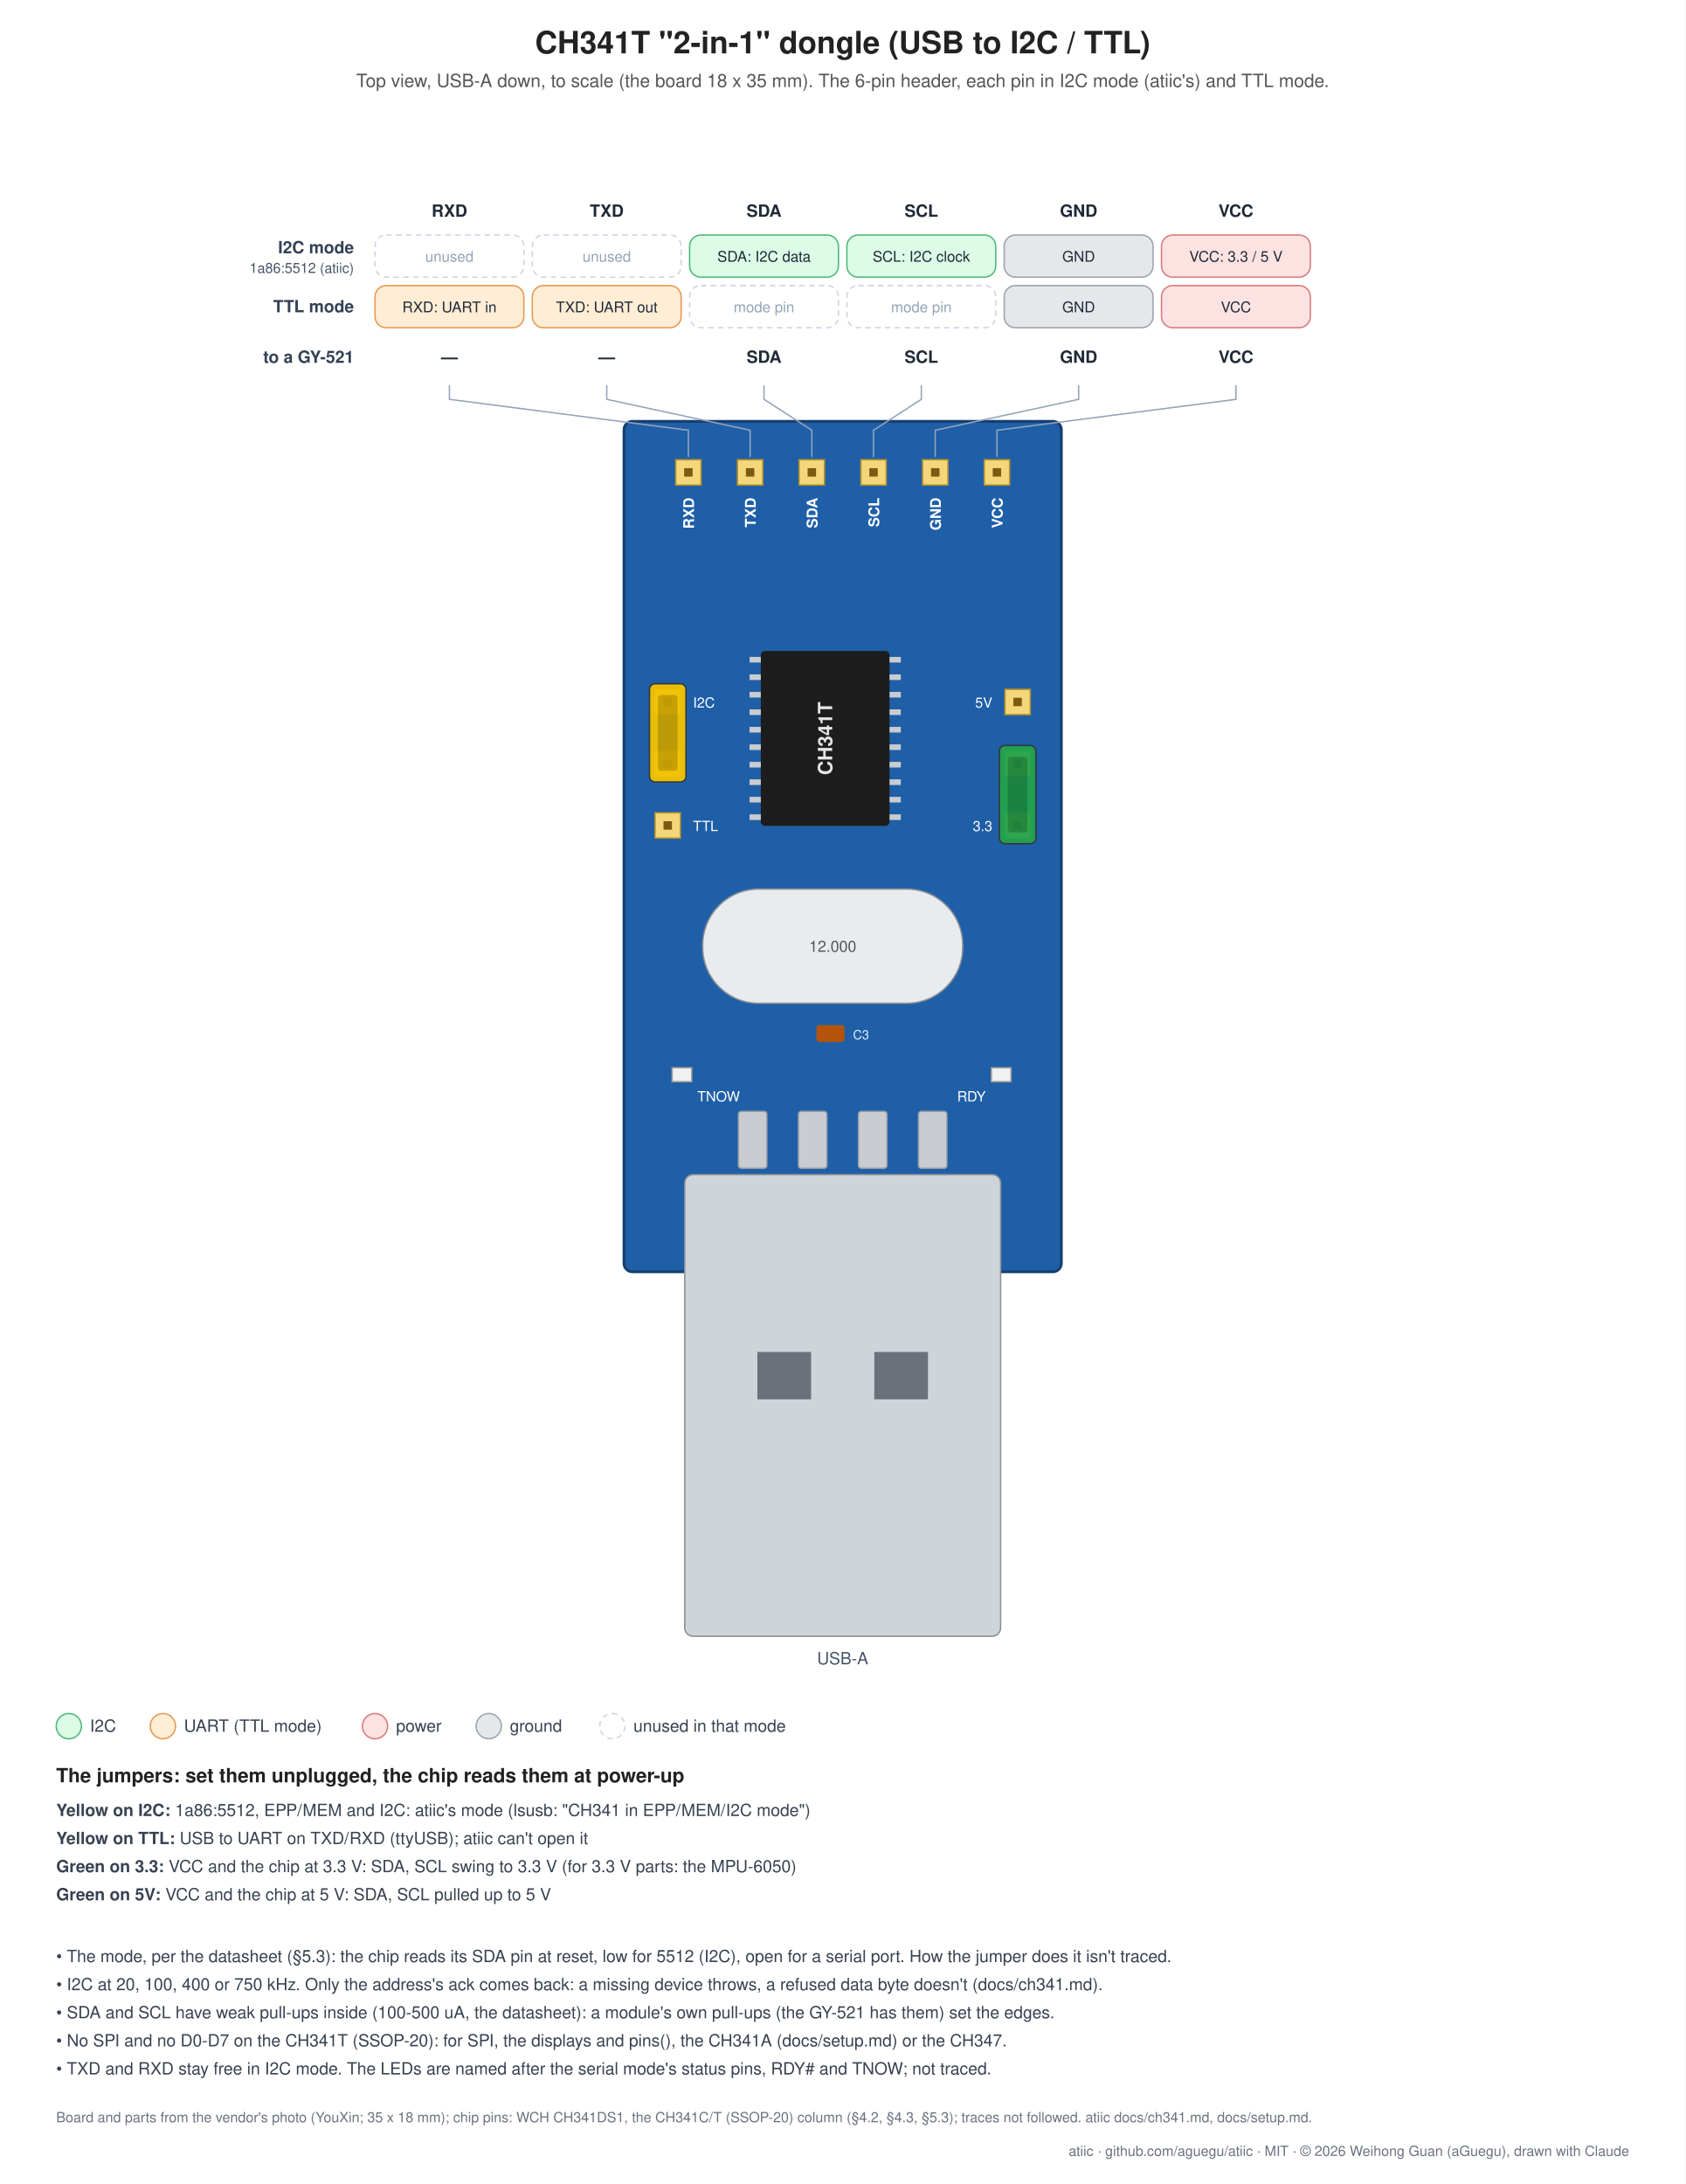
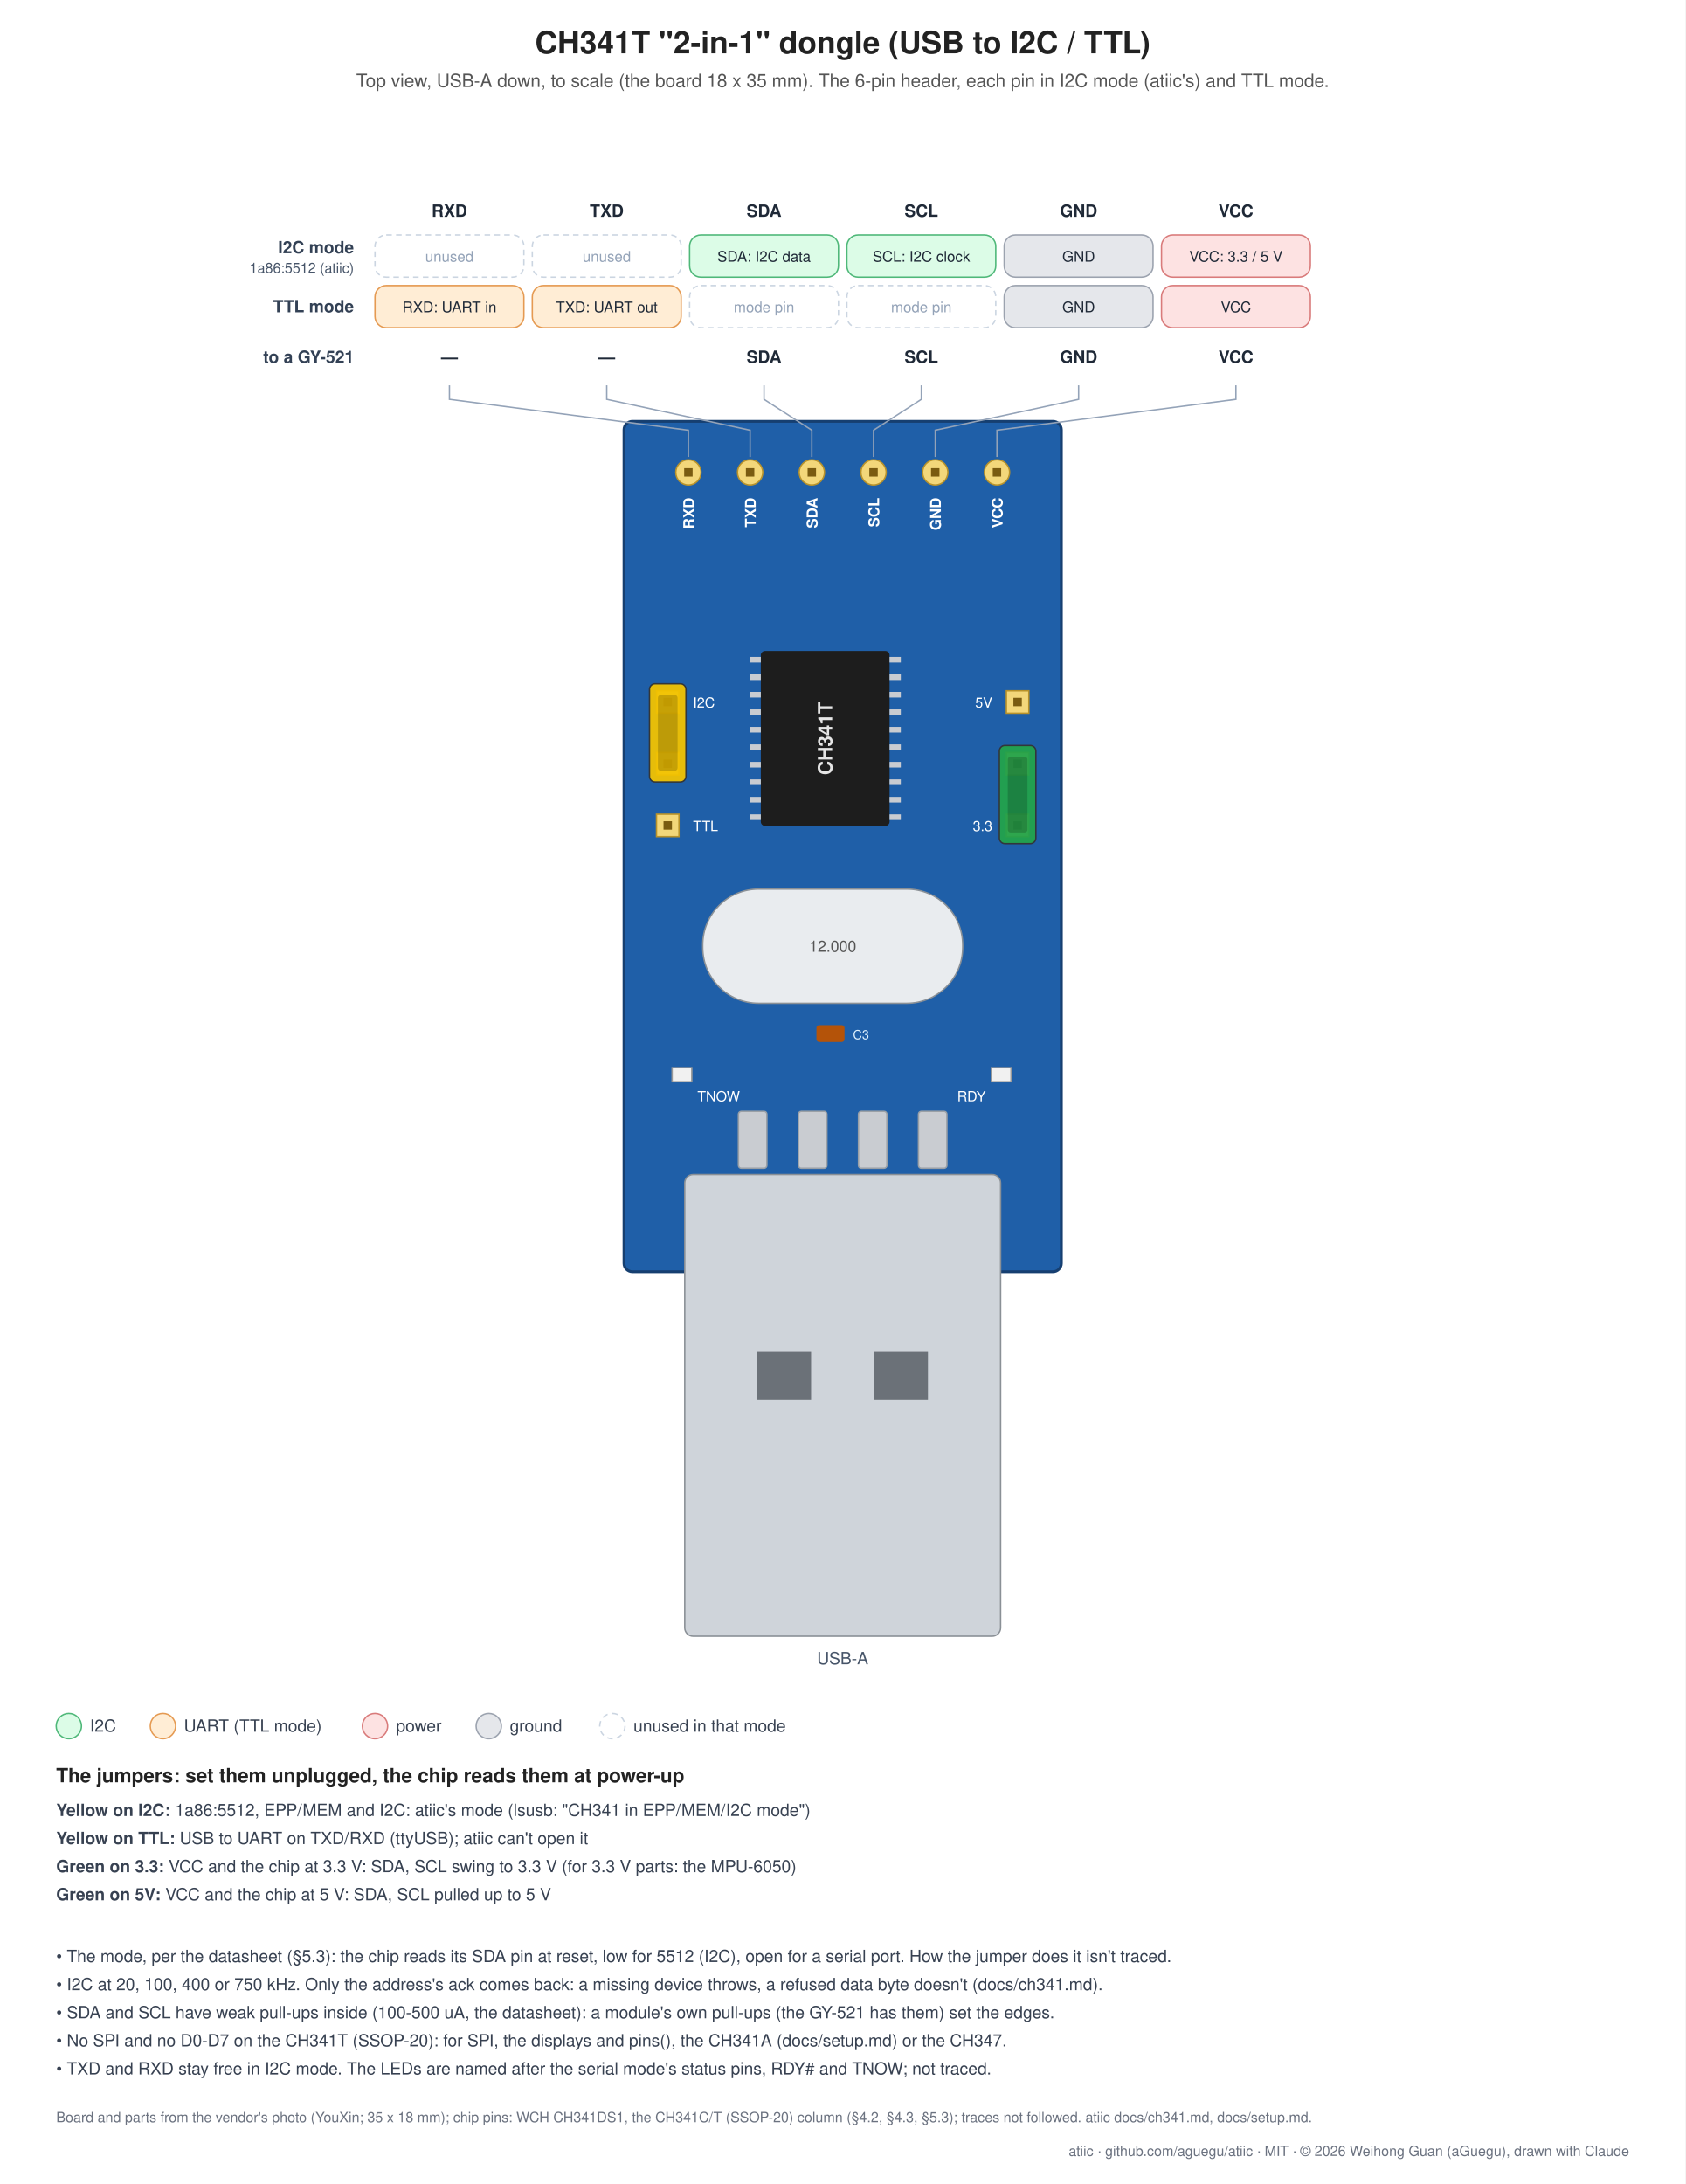
<svg xmlns="http://www.w3.org/2000/svg" viewBox="0 0 1200 1555" width="1200" height="1555" font-family="Helvetica, Arial, sans-serif">
  <rect width="1200" height="1555" fill="#ffffff" />
  <text x="600.0" y="38" text-anchor="middle" font-size="22" font-weight="bold" fill="#222">CH341T "2-in-1" dongle (USB to I2C / TTL)</text>
  <text x="600.0" y="62" text-anchor="middle" font-size="13" fill="#555">Top view, USB-A down, to scale (the board 18 x 35 mm). The 6-pin header, each pin in I2C mode (atiic's) and TTL mode.</text>
  <rect x="444.3" y="300" width="311.4" height="605.5" rx="6" fill="#1f5fa8" stroke="#163f70" stroke-width="2" />
  <text x="252.0" y="180.33" text-anchor="end" font-size="12" font-weight="bold" fill="#334155">I2C mode</text>
  <text x="252.0" y="194.33" text-anchor="end" font-size="10" fill="#475569">1a86:5512 (atiic)</text>
  <text x="252.0" y="222.33" text-anchor="end" font-size="12" font-weight="bold" fill="#334155">TTL mode</text>
  <text x="252.0" y="258.33" text-anchor="end" font-size="12" font-weight="bold" fill="#334155">to a GY-521</text>
-   <rect x="481.145" y="327.33" width="18" height="18" fill="#f3d77a" stroke="#b8922a" />
+   <circle cx="490.145" cy="336.33" r="9" fill="#f3d77a" stroke="#b8922a" />
  <rect x="487.145" y="333.33" width="6" height="6" fill="#7a5b10" />
  <text transform="translate(494.145 354.33) rotate(-90)" text-anchor="end" font-size="10.5" font-weight="bold" fill="#fff">RXD</text>
  <text x="320.0" y="154.33" text-anchor="middle" font-size="12" font-weight="bold" fill="#1f2937">RXD</text>
  <path d="M320.0 274.33 L320.0 284.33 L490.145 306.33 L490.145 325.33" fill="none" stroke="#94a3b8" />
  <rect x="267.0" y="167.33" width="106" height="30" rx="8" fill="#ffffff" stroke="#cbd5e1" stroke-dasharray="4 3" />
  <text x="320.0" y="186.33" text-anchor="middle" font-size="10.5" fill="#94a3b8">unused</text>
  <rect x="267.0" y="203.33" width="106" height="30" rx="8" fill="#ffedd5" stroke="#e59a52" />
  <text x="320.0" y="222.33" text-anchor="middle" font-size="10.5" fill="#1f2937">RXD: UART in</text>
  <text x="320.0" y="258.33" text-anchor="middle" font-size="12" font-weight="bold" fill="#1f2937">—</text>
-   <rect x="525.087" y="327.33" width="18" height="18" fill="#f3d77a" stroke="#b8922a" />
+   <circle cx="534.087" cy="336.33" r="9" fill="#f3d77a" stroke="#b8922a" />
  <rect x="531.087" y="333.33" width="6" height="6" fill="#7a5b10" />
  <text transform="translate(538.087 354.33) rotate(-90)" text-anchor="end" font-size="10.5" font-weight="bold" fill="#fff">TXD</text>
  <text x="432.0" y="154.33" text-anchor="middle" font-size="12" font-weight="bold" fill="#1f2937">TXD</text>
  <path d="M432.0 274.33 L432.0 284.33 L534.087 306.33 L534.087 325.33" fill="none" stroke="#94a3b8" />
  <rect x="379.0" y="167.33" width="106" height="30" rx="8" fill="#ffffff" stroke="#cbd5e1" stroke-dasharray="4 3" />
  <text x="432.0" y="186.33" text-anchor="middle" font-size="10.5" fill="#94a3b8">unused</text>
  <rect x="379.0" y="203.33" width="106" height="30" rx="8" fill="#ffedd5" stroke="#e59a52" />
  <text x="432.0" y="222.33" text-anchor="middle" font-size="10.5" fill="#1f2937">TXD: UART out</text>
  <text x="432.0" y="258.33" text-anchor="middle" font-size="12" font-weight="bold" fill="#1f2937">—</text>
-   <rect x="569.029" y="327.33" width="18" height="18" fill="#f3d77a" stroke="#b8922a" />
+   <circle cx="578.029" cy="336.33" r="9" fill="#f3d77a" stroke="#b8922a" />
  <rect x="575.029" y="333.33" width="6" height="6" fill="#7a5b10" />
  <text transform="translate(582.029 354.33) rotate(-90)" text-anchor="end" font-size="10.5" font-weight="bold" fill="#fff">SDA</text>
  <text x="544.0" y="154.33" text-anchor="middle" font-size="12" font-weight="bold" fill="#1f2937">SDA</text>
  <path d="M544.0 274.33 L544.0 284.33 L578.029 306.33 L578.029 325.33" fill="none" stroke="#94a3b8" />
  <rect x="491.0" y="167.33" width="106" height="30" rx="8" fill="#dcfce7" stroke="#4fb879" />
  <text x="544.0" y="186.33" text-anchor="middle" font-size="10.5" fill="#1f2937">SDA: I2C data</text>
  <rect x="491.0" y="203.33" width="106" height="30" rx="8" fill="#ffffff" stroke="#cbd5e1" stroke-dasharray="4 3" />
  <text x="544.0" y="222.33" text-anchor="middle" font-size="10.5" fill="#94a3b8">mode pin</text>
  <text x="544.0" y="258.33" text-anchor="middle" font-size="12" font-weight="bold" fill="#1f2937">SDA</text>
-   <rect x="612.971" y="327.33" width="18" height="18" fill="#f3d77a" stroke="#b8922a" />
+   <circle cx="621.971" cy="336.33" r="9" fill="#f3d77a" stroke="#b8922a" />
  <rect x="618.971" y="333.33" width="6" height="6" fill="#7a5b10" />
  <text transform="translate(625.971 354.33) rotate(-90)" text-anchor="end" font-size="10.5" font-weight="bold" fill="#fff">SCL</text>
  <text x="656.0" y="154.33" text-anchor="middle" font-size="12" font-weight="bold" fill="#1f2937">SCL</text>
  <path d="M656.0 274.33 L656.0 284.33 L621.971 306.33 L621.971 325.33" fill="none" stroke="#94a3b8" />
  <rect x="603.0" y="167.33" width="106" height="30" rx="8" fill="#dcfce7" stroke="#4fb879" />
  <text x="656.0" y="186.33" text-anchor="middle" font-size="10.5" fill="#1f2937">SCL: I2C clock</text>
  <rect x="603.0" y="203.33" width="106" height="30" rx="8" fill="#ffffff" stroke="#cbd5e1" stroke-dasharray="4 3" />
  <text x="656.0" y="222.33" text-anchor="middle" font-size="10.5" fill="#94a3b8">mode pin</text>
  <text x="656.0" y="258.33" text-anchor="middle" font-size="12" font-weight="bold" fill="#1f2937">SCL</text>
-   <rect x="656.913" y="327.33" width="18" height="18" fill="#f3d77a" stroke="#b8922a" />
+   <circle cx="665.913" cy="336.33" r="9" fill="#f3d77a" stroke="#b8922a" />
  <rect x="662.913" y="333.33" width="6" height="6" fill="#7a5b10" />
  <text transform="translate(669.913 354.33) rotate(-90)" text-anchor="end" font-size="10.5" font-weight="bold" fill="#fff">GND</text>
  <text x="768.0" y="154.33" text-anchor="middle" font-size="12" font-weight="bold" fill="#1f2937">GND</text>
  <path d="M768.0 274.33 L768.0 284.33 L665.913 306.33 L665.913 325.33" fill="none" stroke="#94a3b8" />
  <rect x="715.0" y="167.33" width="106" height="30" rx="8" fill="#e5e7eb" stroke="#9ca3af" />
  <text x="768.0" y="186.33" text-anchor="middle" font-size="10.5" fill="#1f2937">GND</text>
  <rect x="715.0" y="203.33" width="106" height="30" rx="8" fill="#e5e7eb" stroke="#9ca3af" />
  <text x="768.0" y="222.33" text-anchor="middle" font-size="10.5" fill="#1f2937">GND</text>
  <text x="768.0" y="258.33" text-anchor="middle" font-size="12" font-weight="bold" fill="#1f2937">GND</text>
-   <rect x="700.855" y="327.33" width="18" height="18" fill="#f3d77a" stroke="#b8922a" />
+   <circle cx="709.855" cy="336.33" r="9" fill="#f3d77a" stroke="#b8922a" />
  <rect x="706.855" y="333.33" width="6" height="6" fill="#7a5b10" />
  <text transform="translate(713.855 354.33) rotate(-90)" text-anchor="end" font-size="10.5" font-weight="bold" fill="#fff">VCC</text>
  <text x="880.0" y="154.33" text-anchor="middle" font-size="12" font-weight="bold" fill="#1f2937">VCC</text>
  <path d="M880.0 274.33 L880.0 284.33 L709.855 306.33 L709.855 325.33" fill="none" stroke="#94a3b8" />
  <rect x="827.0" y="167.33" width="106" height="30" rx="8" fill="#fde2e2" stroke="#d97b7b" />
  <text x="880.0" y="186.33" text-anchor="middle" font-size="10.5" fill="#1f2937">VCC: 3.3 / 5 V</text>
  <rect x="827.0" y="203.33" width="106" height="30" rx="8" fill="#fde2e2" stroke="#d97b7b" />
  <text x="880.0" y="222.33" text-anchor="middle" font-size="10.5" fill="#1f2937">VCC</text>
  <text x="880.0" y="258.33" text-anchor="middle" font-size="12" font-weight="bold" fill="#1f2937">VCC</text>
  <rect x="541.699" y="463.485" width="91.69" height="124.56" rx="3" fill="#1d1d1d" />
  <rect x="533.699" y="467.713" width="8" height="4" fill="#c9ccd1" />
  <rect x="633.389" y="467.713" width="8" height="4" fill="#c9ccd1" />
  <rect x="533.699" y="480.169" width="8" height="4" fill="#c9ccd1" />
  <rect x="633.389" y="480.169" width="8" height="4" fill="#c9ccd1" />
  <rect x="533.699" y="492.625" width="8" height="4" fill="#c9ccd1" />
  <rect x="633.389" y="492.625" width="8" height="4" fill="#c9ccd1" />
  <rect x="533.699" y="505.081" width="8" height="4" fill="#c9ccd1" />
  <rect x="633.389" y="505.081" width="8" height="4" fill="#c9ccd1" />
  <rect x="533.699" y="517.537" width="8" height="4" fill="#c9ccd1" />
  <rect x="633.389" y="517.537" width="8" height="4" fill="#c9ccd1" />
  <rect x="533.699" y="529.993" width="8" height="4" fill="#c9ccd1" />
  <rect x="633.389" y="529.993" width="8" height="4" fill="#c9ccd1" />
  <rect x="533.699" y="542.449" width="8" height="4" fill="#c9ccd1" />
  <rect x="633.389" y="542.449" width="8" height="4" fill="#c9ccd1" />
  <rect x="533.699" y="554.905" width="8" height="4" fill="#c9ccd1" />
  <rect x="633.389" y="554.905" width="8" height="4" fill="#c9ccd1" />
  <rect x="533.699" y="567.361" width="8" height="4" fill="#c9ccd1" />
  <rect x="633.389" y="567.361" width="8" height="4" fill="#c9ccd1" />
  <rect x="533.699" y="579.817" width="8" height="4" fill="#c9ccd1" />
  <rect x="633.389" y="579.817" width="8" height="4" fill="#c9ccd1" />
  <text transform="translate(592.544 525.765) rotate(-90)" text-anchor="middle" font-size="14" font-weight="bold" fill="#e5e5e5">CH341T</text>
  <rect x="500.352" y="633.025" width="185.11" height="81.31" rx="39.79" fill="#e9ecef" stroke="#8a9096" />
  <text x="592.907" y="677.68" text-anchor="middle" font-size="11" fill="#555">12.000</text>
  <rect x="581.316" y="729.905" width="20" height="12" rx="2" fill="#b45309" />
  <text x="607.316" y="739.905" font-size="9" fill="#e0f2fe">C3</text>
-   <rect x="466.44" y="490.815" width="18" height="18" fill="#f3d77a" stroke="#b8922a" />
+   <rect x="467.44" y="491.815" width="16" height="16" fill="#f3d77a" stroke="#b8922a" />
  <rect x="472.44" y="496.815" width="6" height="6" fill="#7a5b10" />
-   <rect x="466.44" y="534.757" width="18" height="18" fill="#f3d77a" stroke="#b8922a" />
+   <rect x="467.44" y="535.757" width="16" height="16" fill="#f3d77a" stroke="#b8922a" />
  <rect x="472.44" y="540.757" width="6" height="6" fill="#7a5b10" />
-   <rect x="466.44" y="578.699" width="18" height="18" fill="#f3d77a" stroke="#b8922a" />
+   <rect x="467.44" y="579.699" width="16" height="16" fill="#f3d77a" stroke="#b8922a" />
  <rect x="472.44" y="584.699" width="6" height="6" fill="#7a5b10" />
  <rect x="462.44" y="486.815" width="26" height="69.942" rx="4" fill="#f2c200" stroke="#333" opacity="0.94" />
  <rect x="468.44" y="494.815" width="14" height="53.942" rx="2" fill="#000" opacity="0.18" />
-   <rect x="715.56" y="490.815" width="18" height="18" fill="#f3d77a" stroke="#b8922a" />
+   <rect x="716.56" y="491.815" width="16" height="16" fill="#f3d77a" stroke="#b8922a" />
  <rect x="721.56" y="496.815" width="6" height="6" fill="#7a5b10" />
-   <rect x="715.56" y="534.757" width="18" height="18" fill="#f3d77a" stroke="#b8922a" />
+   <rect x="716.56" y="535.757" width="16" height="16" fill="#f3d77a" stroke="#b8922a" />
  <rect x="721.56" y="540.757" width="6" height="6" fill="#7a5b10" />
-   <rect x="715.56" y="578.699" width="18" height="18" fill="#f3d77a" stroke="#b8922a" />
+   <rect x="716.56" y="579.699" width="16" height="16" fill="#f3d77a" stroke="#b8922a" />
  <rect x="721.56" y="584.699" width="6" height="6" fill="#7a5b10" />
  <rect x="711.56" y="530.757" width="26" height="69.942" rx="4" fill="#22a34a" stroke="#333" opacity="0.94" />
  <rect x="717.56" y="538.757" width="14" height="53.942" rx="2" fill="#000" opacity="0.18" />
  <text x="493.44" y="503.815" font-size="10" fill="#fff">I2C</text>
  <text x="493.44" y="591.699" font-size="10" fill="#fff">TTL</text>
  <text x="706.56" y="503.815" text-anchor="end" font-size="10" fill="#fff">5V</text>
  <text x="706.56" y="591.699" text-anchor="end" font-size="10" fill="#fff">3.3</text>
  <rect x="478.554" y="760.18" width="14" height="10" fill="#f1f1f1" stroke="#999" />
  <text x="496.554" y="784.18" text-anchor="start" font-size="10" fill="#fff">TNOW</text>
  <rect x="705.876" y="760.18" width="14" height="10" fill="#f1f1f1" stroke="#999" />
  <text x="701.876" y="784.18" text-anchor="end" font-size="10" fill="#fff">RDY</text>
  <rect x="525.783" y="791.32" width="20.241" height="40.482" rx="2" fill="#c9ccd1" stroke="#9aa0a6" />
  <rect x="568.514" y="791.32" width="20.241" height="40.482" rx="2" fill="#c9ccd1" stroke="#9aa0a6" />
  <rect x="611.245" y="791.32" width="20.241" height="40.482" rx="2" fill="#c9ccd1" stroke="#9aa0a6" />
  <rect x="653.976" y="791.32" width="20.241" height="40.482" rx="2" fill="#c9ccd1" stroke="#9aa0a6" />
  <rect x="487.55" y="836.3" width="224.9" height="328.7" rx="6" fill="#cfd4da" stroke="#8a9096" />
  <rect x="539.277" y="962.59" width="38.233" height="33.735" fill="#6b7178" />
  <rect x="622.49" y="962.59" width="38.233" height="33.735" fill="#6b7178" />
  <text x="600.0" y="1185.0" text-anchor="middle" font-size="12" fill="#475569">USB-A</text>
  <rect x="40" y="1220.0" width="18" height="18" rx="9" fill="#dcfce7" stroke="#4fb879" />
  <text x="64" y="1233.0" font-size="12" fill="#374151">I2C</text>
  <rect x="107" y="1220.0" width="18" height="18" rx="9" fill="#ffedd5" stroke="#e59a52" />
  <text x="131" y="1233.0" font-size="12" fill="#374151">UART (TTL mode)</text>
  <rect x="258" y="1220.0" width="18" height="18" rx="9" fill="#fde2e2" stroke="#d97b7b" />
  <text x="282" y="1233.0" font-size="12" fill="#374151">power</text>
  <rect x="339" y="1220.0" width="18" height="18" rx="9" fill="#e5e7eb" stroke="#9ca3af" />
  <text x="363" y="1233.0" font-size="12" fill="#374151">ground</text>
  <rect x="427" y="1220.0" width="18" height="18" rx="9" fill="#ffffff" stroke="#cbd5e1" stroke-dasharray="4 3" />
  <text x="451" y="1233.0" font-size="12" fill="#374151">unused in that mode</text>
  <text x="40" y="1269.0" font-size="14" font-weight="bold" fill="#222">The jumpers: set them unplugged, the chip reads them at power-up</text>
  <text x="40" y="1293.0" font-size="12" fill="#374151">
    <tspan font-weight="bold">Yellow on I2C:</tspan> 1a86:5512, EPP/MEM and I2C: atiic's mode (lsusb: "CH341 in EPP/MEM/I2C mode")</text>
  <text x="40" y="1313.0" font-size="12" fill="#374151">
    <tspan font-weight="bold">Yellow on TTL:</tspan> USB to UART on TXD/RXD (ttyUSB); atiic can't open it</text>
  <text x="40" y="1333.0" font-size="12" fill="#374151">
    <tspan font-weight="bold">Green on 3.3:</tspan> VCC and the chip at 3.3 V: SDA, SCL swing to 3.3 V (for 3.3 V parts: the MPU-6050)</text>
  <text x="40" y="1353.0" font-size="12" fill="#374151">
    <tspan font-weight="bold">Green on 5V:</tspan> VCC and the chip at 5 V: SDA, SCL pulled up to 5 V</text>
  <text x="40" y="1397.0" font-size="12" fill="#374151">• The mode, per the datasheet (§5.3): the chip reads its SDA pin at reset, low for 5512 (I2C), open for a serial port. How the jumper does it isn't traced.</text>
  <text x="40" y="1417.0" font-size="12" fill="#374151">• I2C at 20, 100, 400 or 750 kHz. Only the address's ack comes back: a missing device throws, a refused data byte doesn't (docs/ch341.md).</text>
  <text x="40" y="1437.0" font-size="12" fill="#374151">• SDA and SCL have weak pull-ups inside (100-500 uA, the datasheet): a module's own pull-ups (the GY-521 has them) set the edges.</text>
  <text x="40" y="1457.0" font-size="12" fill="#374151">• No SPI and no D0-D7 on the CH341T (SSOP-20): for SPI, the displays and pins(), the CH341A (docs/setup.md) or the CH347.</text>
  <text x="40" y="1477.0" font-size="12" fill="#374151">• TXD and RXD stay free in I2C mode. The LEDs are named after the serial mode's status pins, RDY# and TNOW; not traced.</text>
  <text x="40" y="1511.0" font-size="10" fill="#6b7280">Board and parts from the vendor's photo (YouXin; 35 x 18 mm); chip pins: WCH CH341DS1, the CH341C/T (SSOP-20) column (§4.2, §4.3, §5.3); traces not followed. atiic docs/ch341.md, docs/setup.md.</text>
  <text x="1160" y="1535.0" text-anchor="end" font-size="10" fill="#6b7280">atiic · github.com/aguegu/atiic · MIT · © 2026 Weihong Guan (aGuegu), drawn with Claude</text>
</svg>
